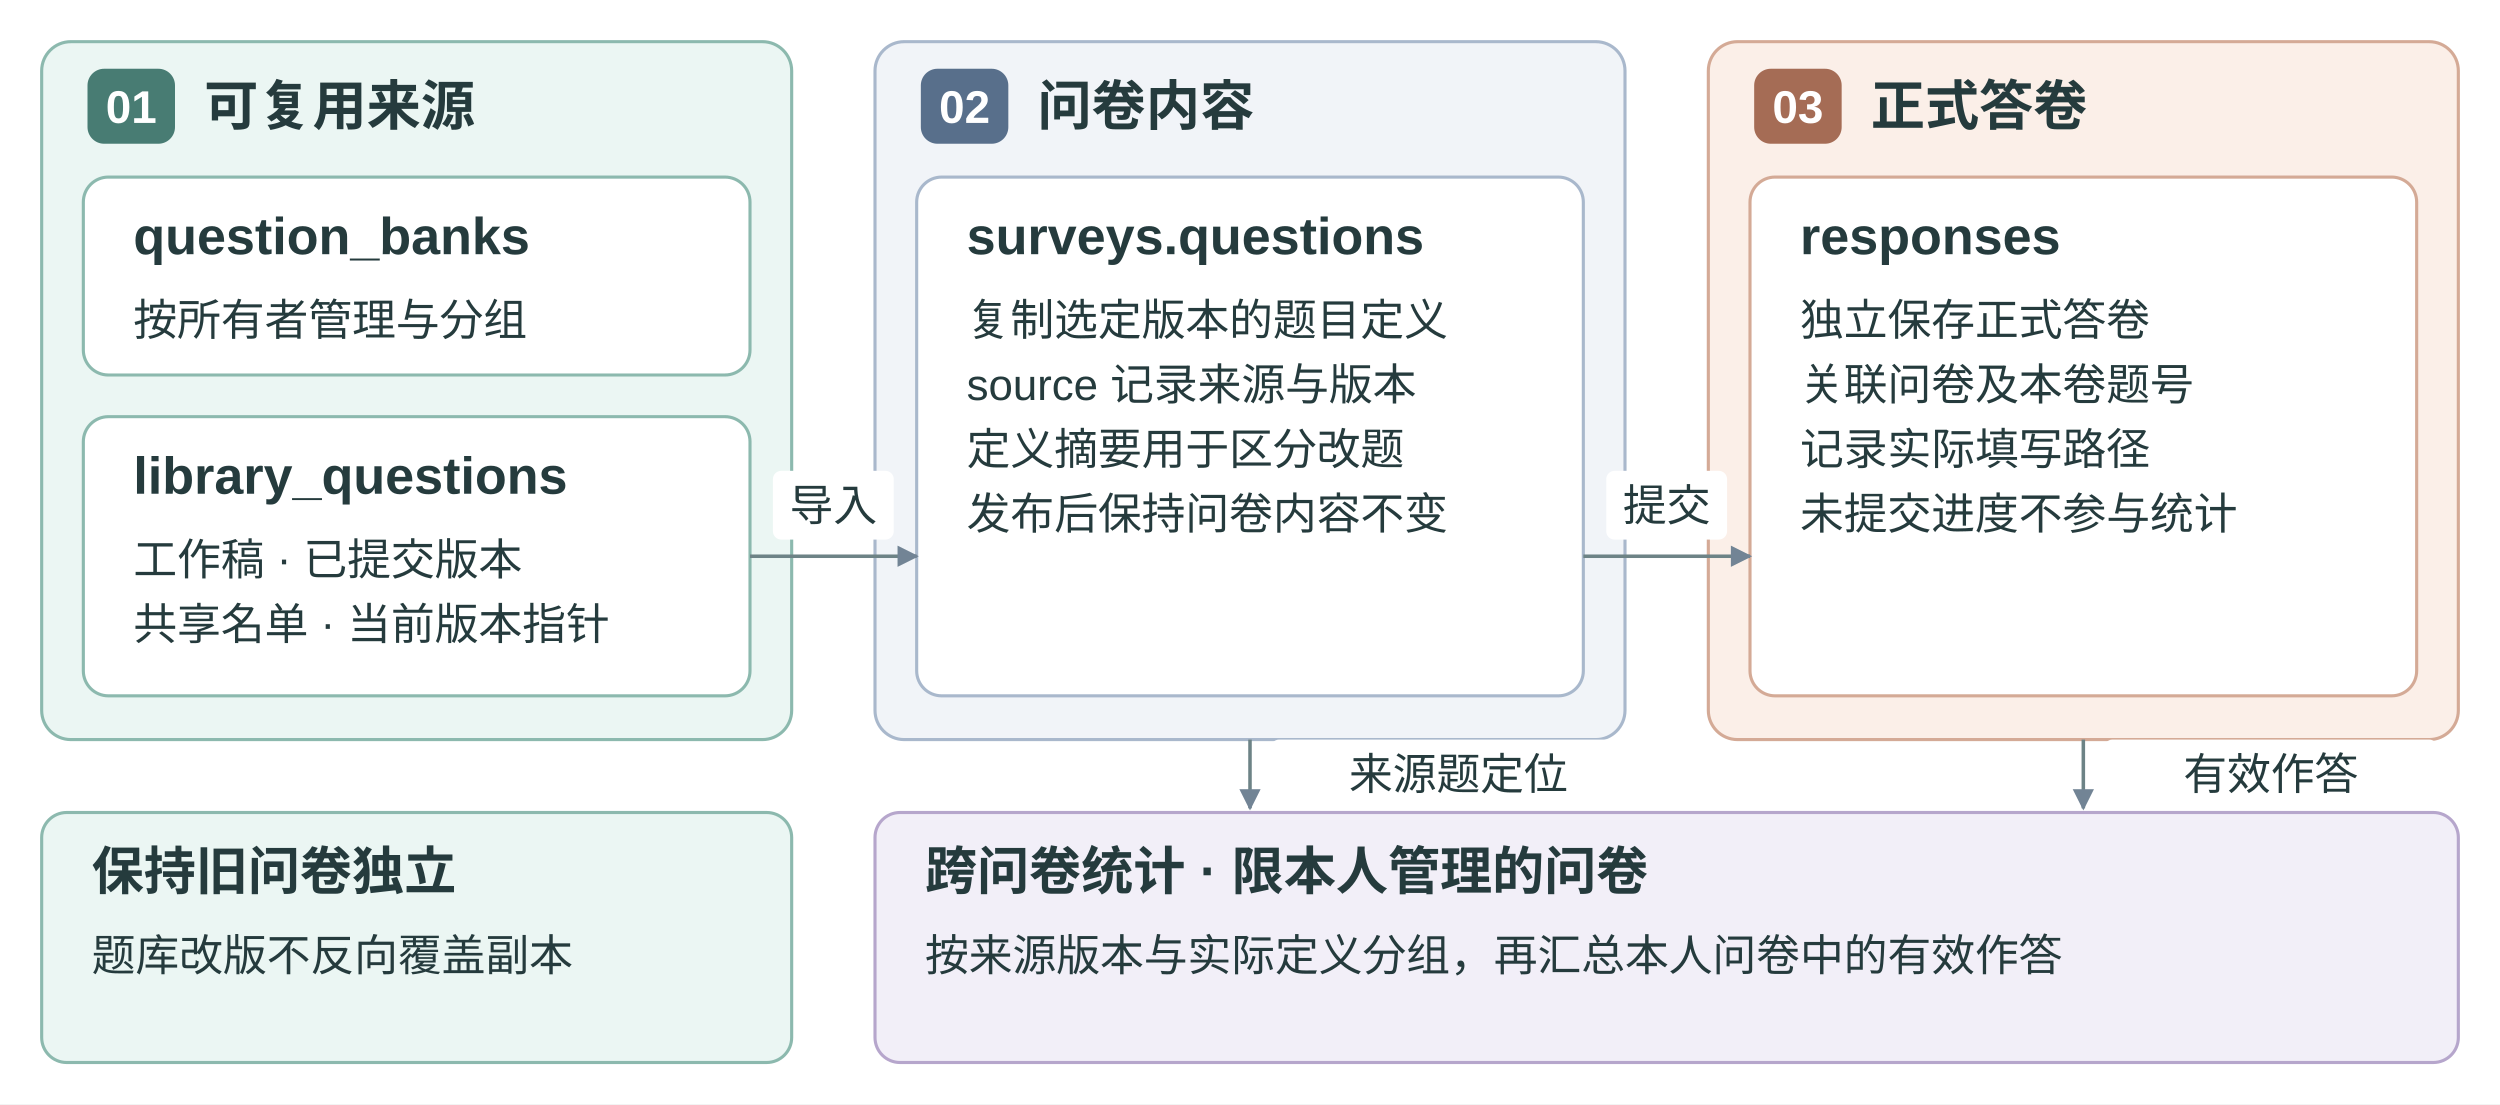
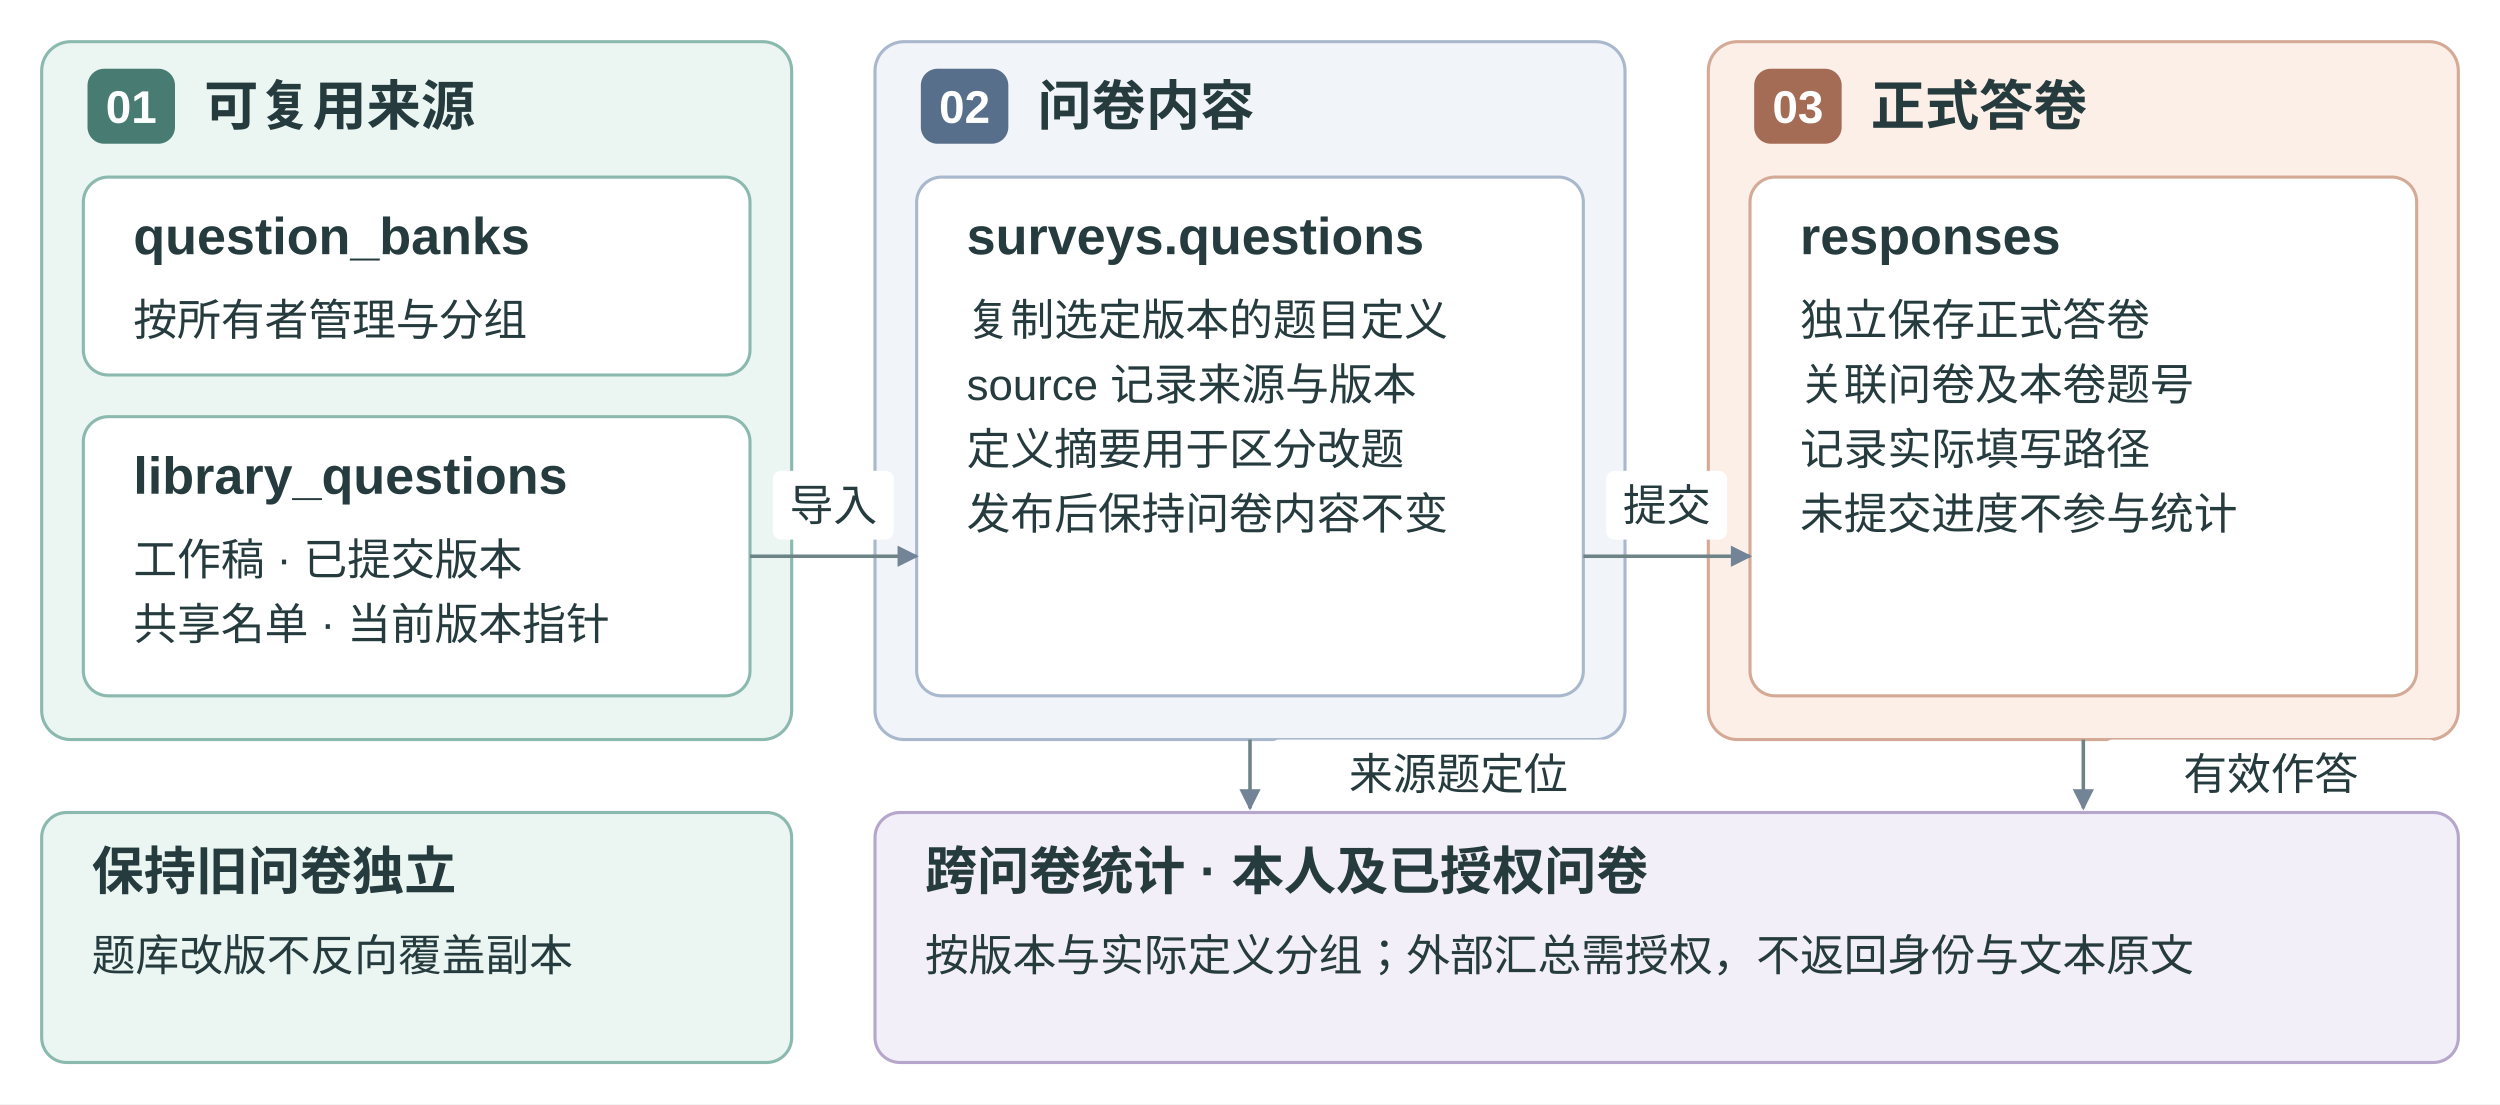
<svg xmlns="http://www.w3.org/2000/svg" width="1200" height="530" viewBox="0 0 1200 530" role="img" aria-labelledby="title">
  <defs>
    <marker id="arrow" viewBox="0 0 10 10" refX="9" refY="5" markerWidth="6" markerHeight="6" orient="auto">
      <path d="M0 0L10 5L0 10Z" fill="#728495" />
    </marker>
  </defs>
  <rect width="100%" height="100%" fill="white" />
  <g font-family="Arial,Microsoft YaHei,sans-serif" fill="#24364B">
    <defs>
      <marker id="restore-arrow" viewBox="0 0 10 10" refX="9" refY="5" markerWidth="6" markerHeight="6" orient="auto">
        <path d="M0 0L10 5L0 10Z" fill="#8F80A6" />
      </marker>
    </defs>
    <rect x="20" y="20" width="360" height="335" rx="14" fill="#EBF6F3" stroke="#8CB9AE" stroke-width="1.5" />
    <rect x="42" y="33" width="42" height="36" rx="8" fill="#487C73" stroke="none" stroke-width="1.5" />
    <text x="63" y="59" text-anchor="middle" font-size="22" font-weight="600" fill="white">01</text>
    <text x="98" y="60" text-anchor="start" font-size="26" font-weight="600" fill="#253B3D">可复用来源</text>
    <rect x="420" y="20" width="360" height="335" rx="14" fill="#F1F4F8" stroke="#A9B8CC" stroke-width="1.5" />
    <rect x="442" y="33" width="42" height="36" rx="8" fill="#586F8B" stroke="none" stroke-width="1.5" />
    <text x="463" y="59" text-anchor="middle" font-size="22" font-weight="600" fill="white">02</text>
    <text x="498" y="60" text-anchor="start" font-size="26" font-weight="600" fill="#253B3D">问卷内容</text>
    <rect x="820" y="20" width="360" height="335" rx="14" fill="#FBEFE8" stroke="#D4AA96" stroke-width="1.5" />
    <rect x="842" y="33" width="42" height="36" rx="8" fill="#A56C55" stroke="none" stroke-width="1.5" />
    <text x="863" y="59" text-anchor="middle" font-size="22" font-weight="600" fill="white">03</text>
    <text x="898" y="60" text-anchor="start" font-size="26" font-weight="600" fill="#253B3D">正式答卷</text>
    <rect x="40" y="85" width="320" height="95" rx="12" fill="white" stroke="#8CB9AE" stroke-width="1.5" />
    <text x="64" y="122" text-anchor="start" font-size="25" font-weight="600" fill="#253B3D">question_banks</text>
    <text x="64" y="161" text-anchor="start" font-size="21" font-weight="400" fill="#253B3D">按所有者管理与分组</text>
    <rect x="40" y="200" width="320" height="134" rx="12" fill="white" stroke="#8CB9AE" stroke-width="1.5" />
    <text x="64" y="237" text-anchor="start" font-size="25" font-weight="600" fill="#253B3D">library_questions</text>
    <text x="64" y="276" text-anchor="start" font-size="21" font-weight="400" fill="#253B3D">工作稿 · 已提交版本</text>
    <text x="64" y="307" text-anchor="start" font-size="21" font-weight="400" fill="#253B3D">共享名单 · 当前版本指针</text>
    <rect x="440" y="85" width="320" height="249" rx="12" fill="white" stroke="#A9B8CC" stroke-width="1.5" />
    <text x="464" y="122" text-anchor="start" font-size="25" font-weight="600" fill="#253B3D">surveys.questions</text>
    <text x="464" y="161" text-anchor="start" font-size="21" font-weight="400" fill="#253B3D">复制选定版本的题目定义</text>
    <text x="464" y="192" text-anchor="start" font-size="21" font-weight="400" fill="#253B3D">source 记录来源与版本</text>
    <text x="464" y="223" text-anchor="start" font-size="21" font-weight="400" fill="#253B3D">定义摘要用于区分改题</text>
    <text x="464" y="254" text-anchor="start" font-size="21" font-weight="400" fill="#253B3D">发布后保持问卷内容不变</text>
    <rect x="840" y="85" width="320" height="249" rx="12" fill="white" stroke="#D4AA96" stroke-width="1.5" />
    <text x="864" y="122" text-anchor="start" font-size="25" font-weight="600" fill="#253B3D">responses</text>
    <text x="864" y="161" text-anchor="start" font-size="21" font-weight="400" fill="#253B3D">独立保存正式答卷</text>
    <text x="864" y="192" text-anchor="start" font-size="21" font-weight="400" fill="#253B3D">关联问卷及本卷题号</text>
    <text x="864" y="223" text-anchor="start" font-size="21" font-weight="400" fill="#253B3D">记录实际填写路径</text>
    <text x="864" y="254" text-anchor="start" font-size="21" font-weight="400" fill="#253B3D">未提交进度不参与统计</text>
    <path d="M360 267H440" fill="none" stroke="#6D8386" stroke-width="1.7" marker-end="url(#arrow)" />
    <rect x="371.0" y="226" width="58" height="33" rx="4" fill="white" stroke="none" stroke-width="1.5" />
    <text x="400" y="250" text-anchor="middle" font-size="21" font-weight="400" fill="#253B3D">导入</text>
    <path d="M760 267H840" fill="none" stroke="#6D8386" stroke-width="1.7" marker-end="url(#arrow)" />
    <rect x="771.0" y="226" width="58" height="33" rx="4" fill="white" stroke="none" stroke-width="1.5" />
    <text x="800" y="250" text-anchor="middle" font-size="21" font-weight="400" fill="#253B3D">提交</text>
    <path d="M600 355V388" fill="none" stroke="#6D8386" stroke-width="1.7" marker-end="url(#arrow)" />
    <path d="M1000 355V388" fill="none" stroke="#6D8386" stroke-width="1.7" marker-end="url(#arrow)" />
    <rect x="610.0" y="355" width="180" height="33" rx="4" fill="white" stroke="none" stroke-width="1.5" />
    <text x="700" y="379" text-anchor="middle" font-size="21" font-weight="400" fill="#253B3D">来源题定位</text>
    <rect x="1010.0" y="355" width="160" height="33" rx="4" fill="white" stroke="none" stroke-width="1.5" />
    <text x="1090" y="379" text-anchor="middle" font-size="21" font-weight="400" fill="#253B3D">有效作答</text>
    <rect x="420" y="390" width="760" height="120" rx="12" fill="#F2EFF8" stroke="#B6A6CC" stroke-width="1.5" />
-     <text x="444" y="427" text-anchor="start" font-size="25" font-weight="600" fill="#253B3D">跨问卷统计 · 限本人管理的问卷</text>
-     <text x="444" y="466" text-anchor="start" font-size="21" font-weight="400" fill="#253B3D">按来源版本与实际定义分组，再汇总本人问卷中的有效作答</text>
+     <text x="444" y="427" text-anchor="start" font-size="25" font-weight="600" fill="#253B3D">跨问卷统计 · 本人及已授权问卷</text>
+     <text x="444" y="466" text-anchor="start" font-size="21" font-weight="400" fill="#253B3D">按版本与实际定义分组；外部汇总需授权，不返回身份与文本原文</text>
    <rect x="20" y="390" width="360" height="120" rx="12" fill="#EBF6F3" stroke="#8CB9AE" stroke-width="1.5" />
    <text x="44" y="427" text-anchor="start" font-size="25" font-weight="600" fill="#253B3D">保持旧问卷独立</text>
    <text x="44" y="466" text-anchor="start" font-size="21" font-weight="400" fill="#253B3D">题库改版不反向覆盖副本</text>
  </g>
</svg>
